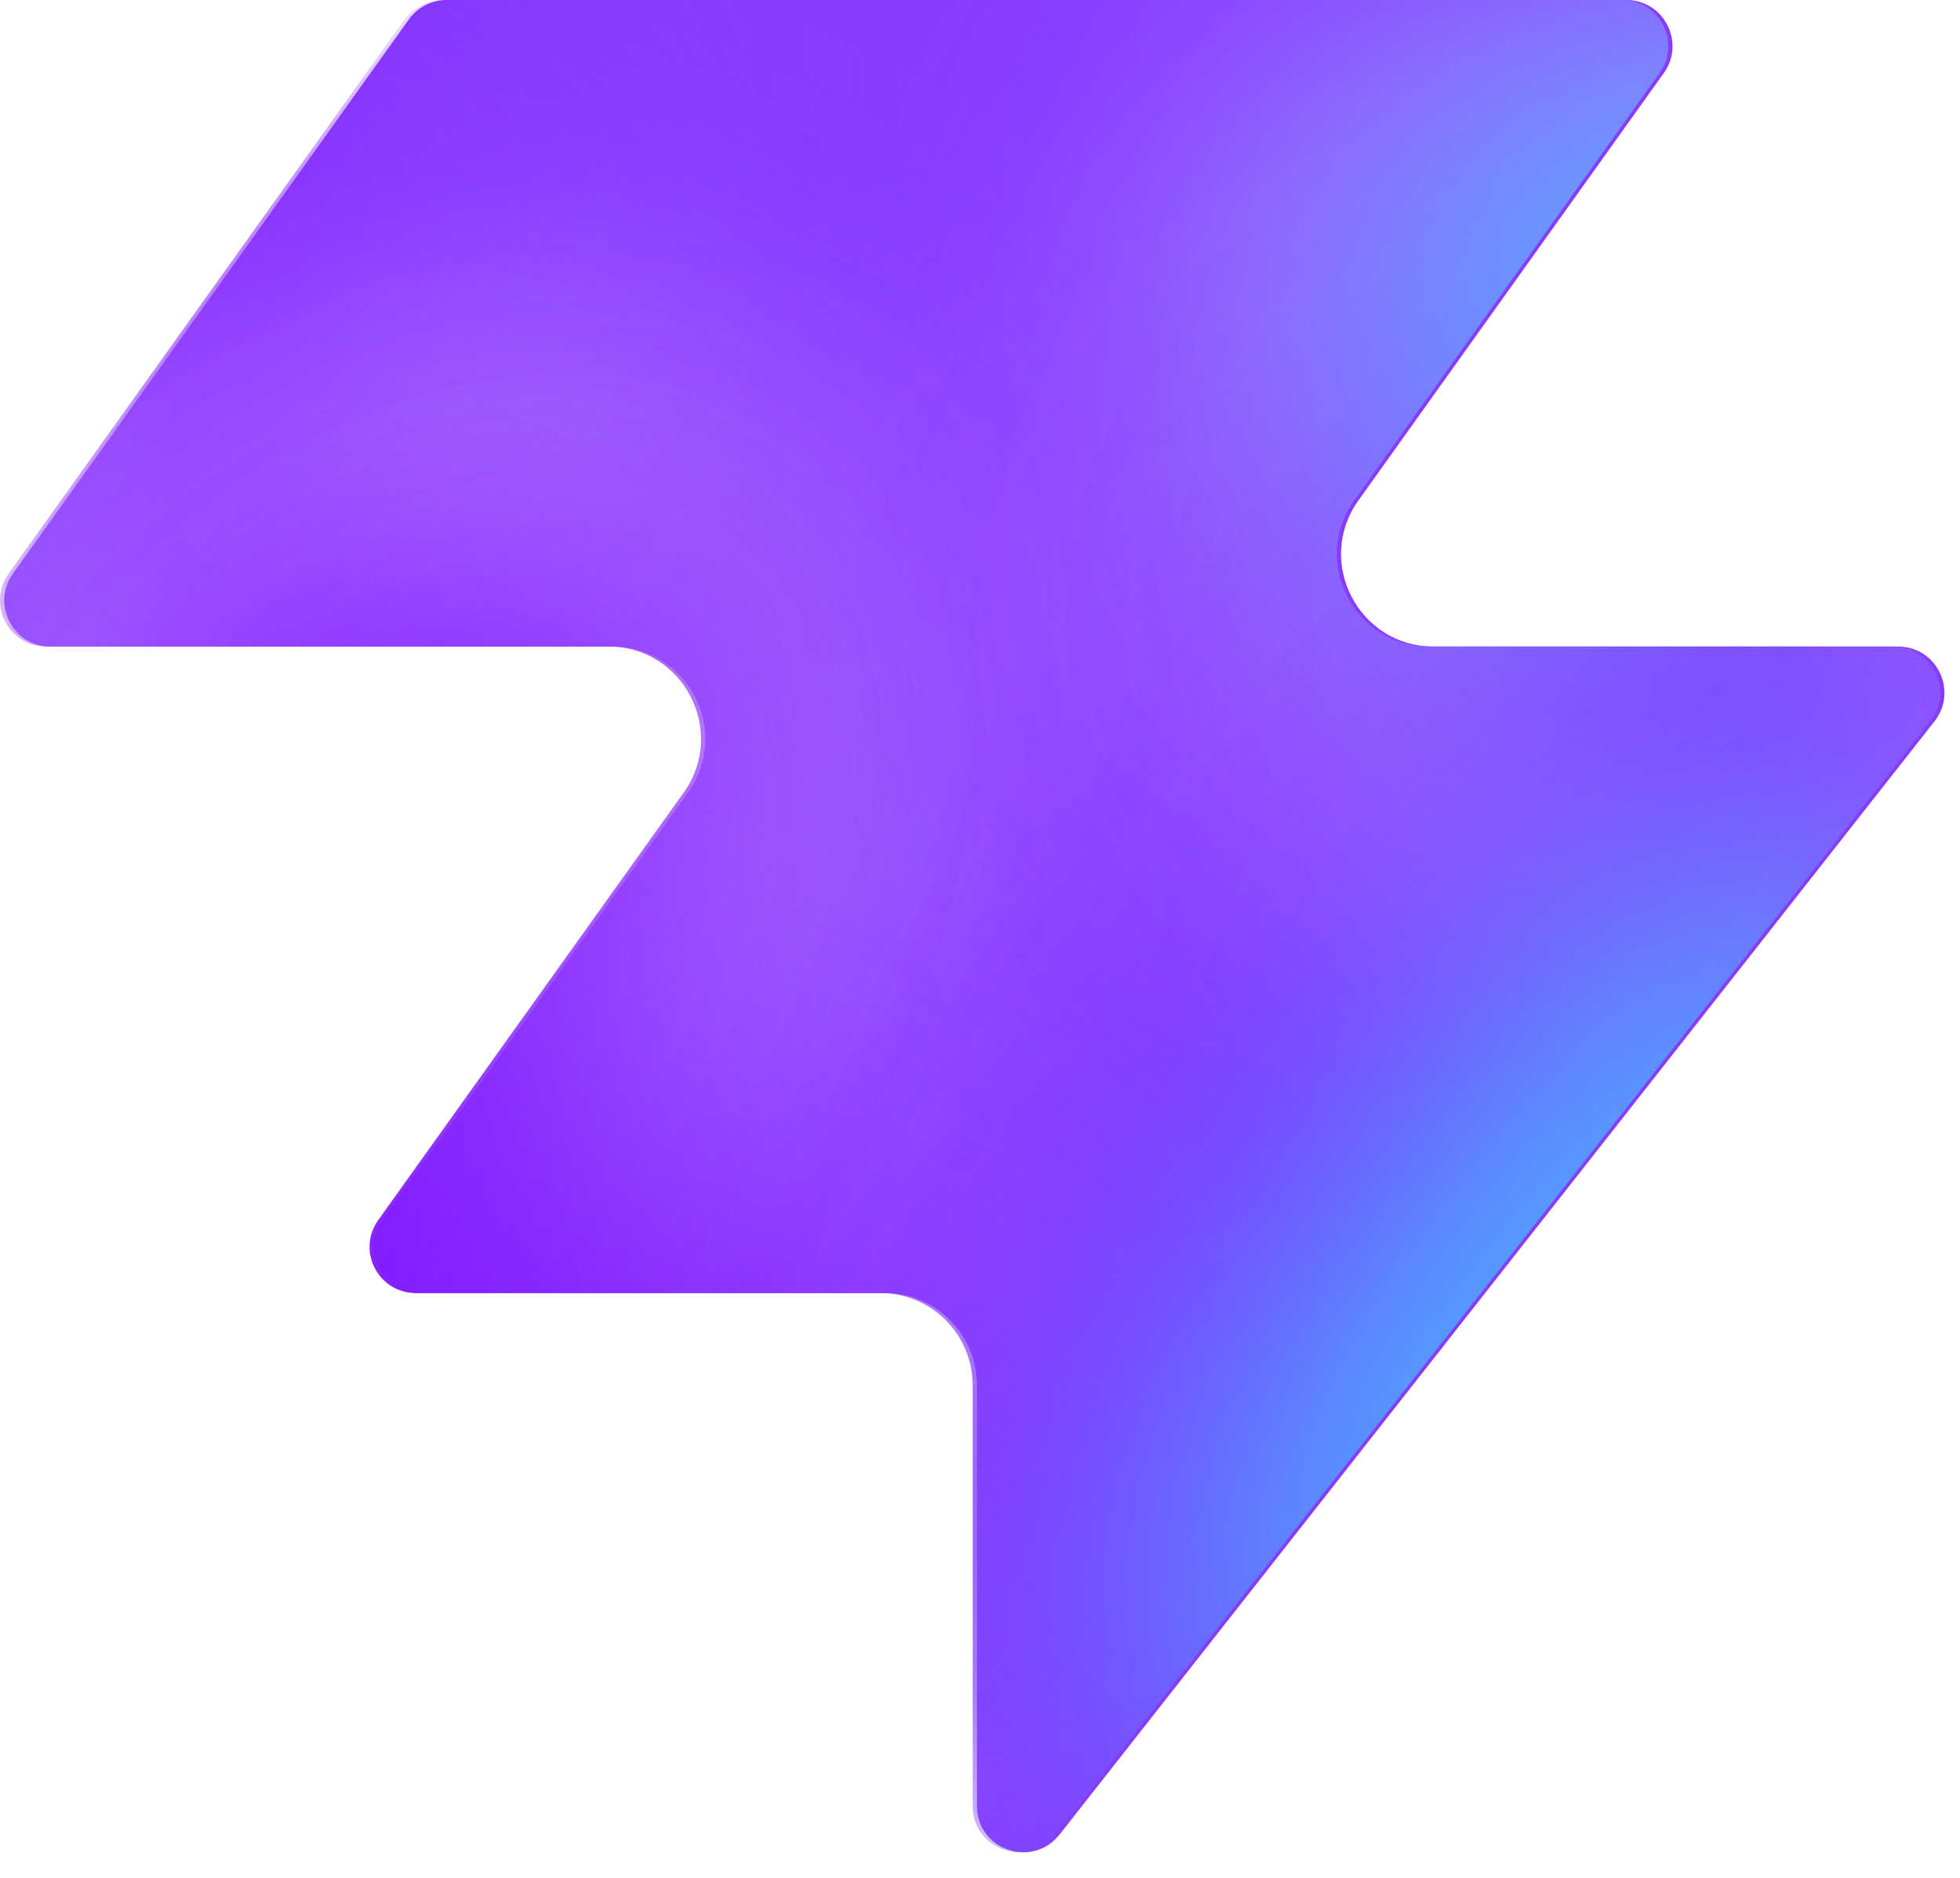
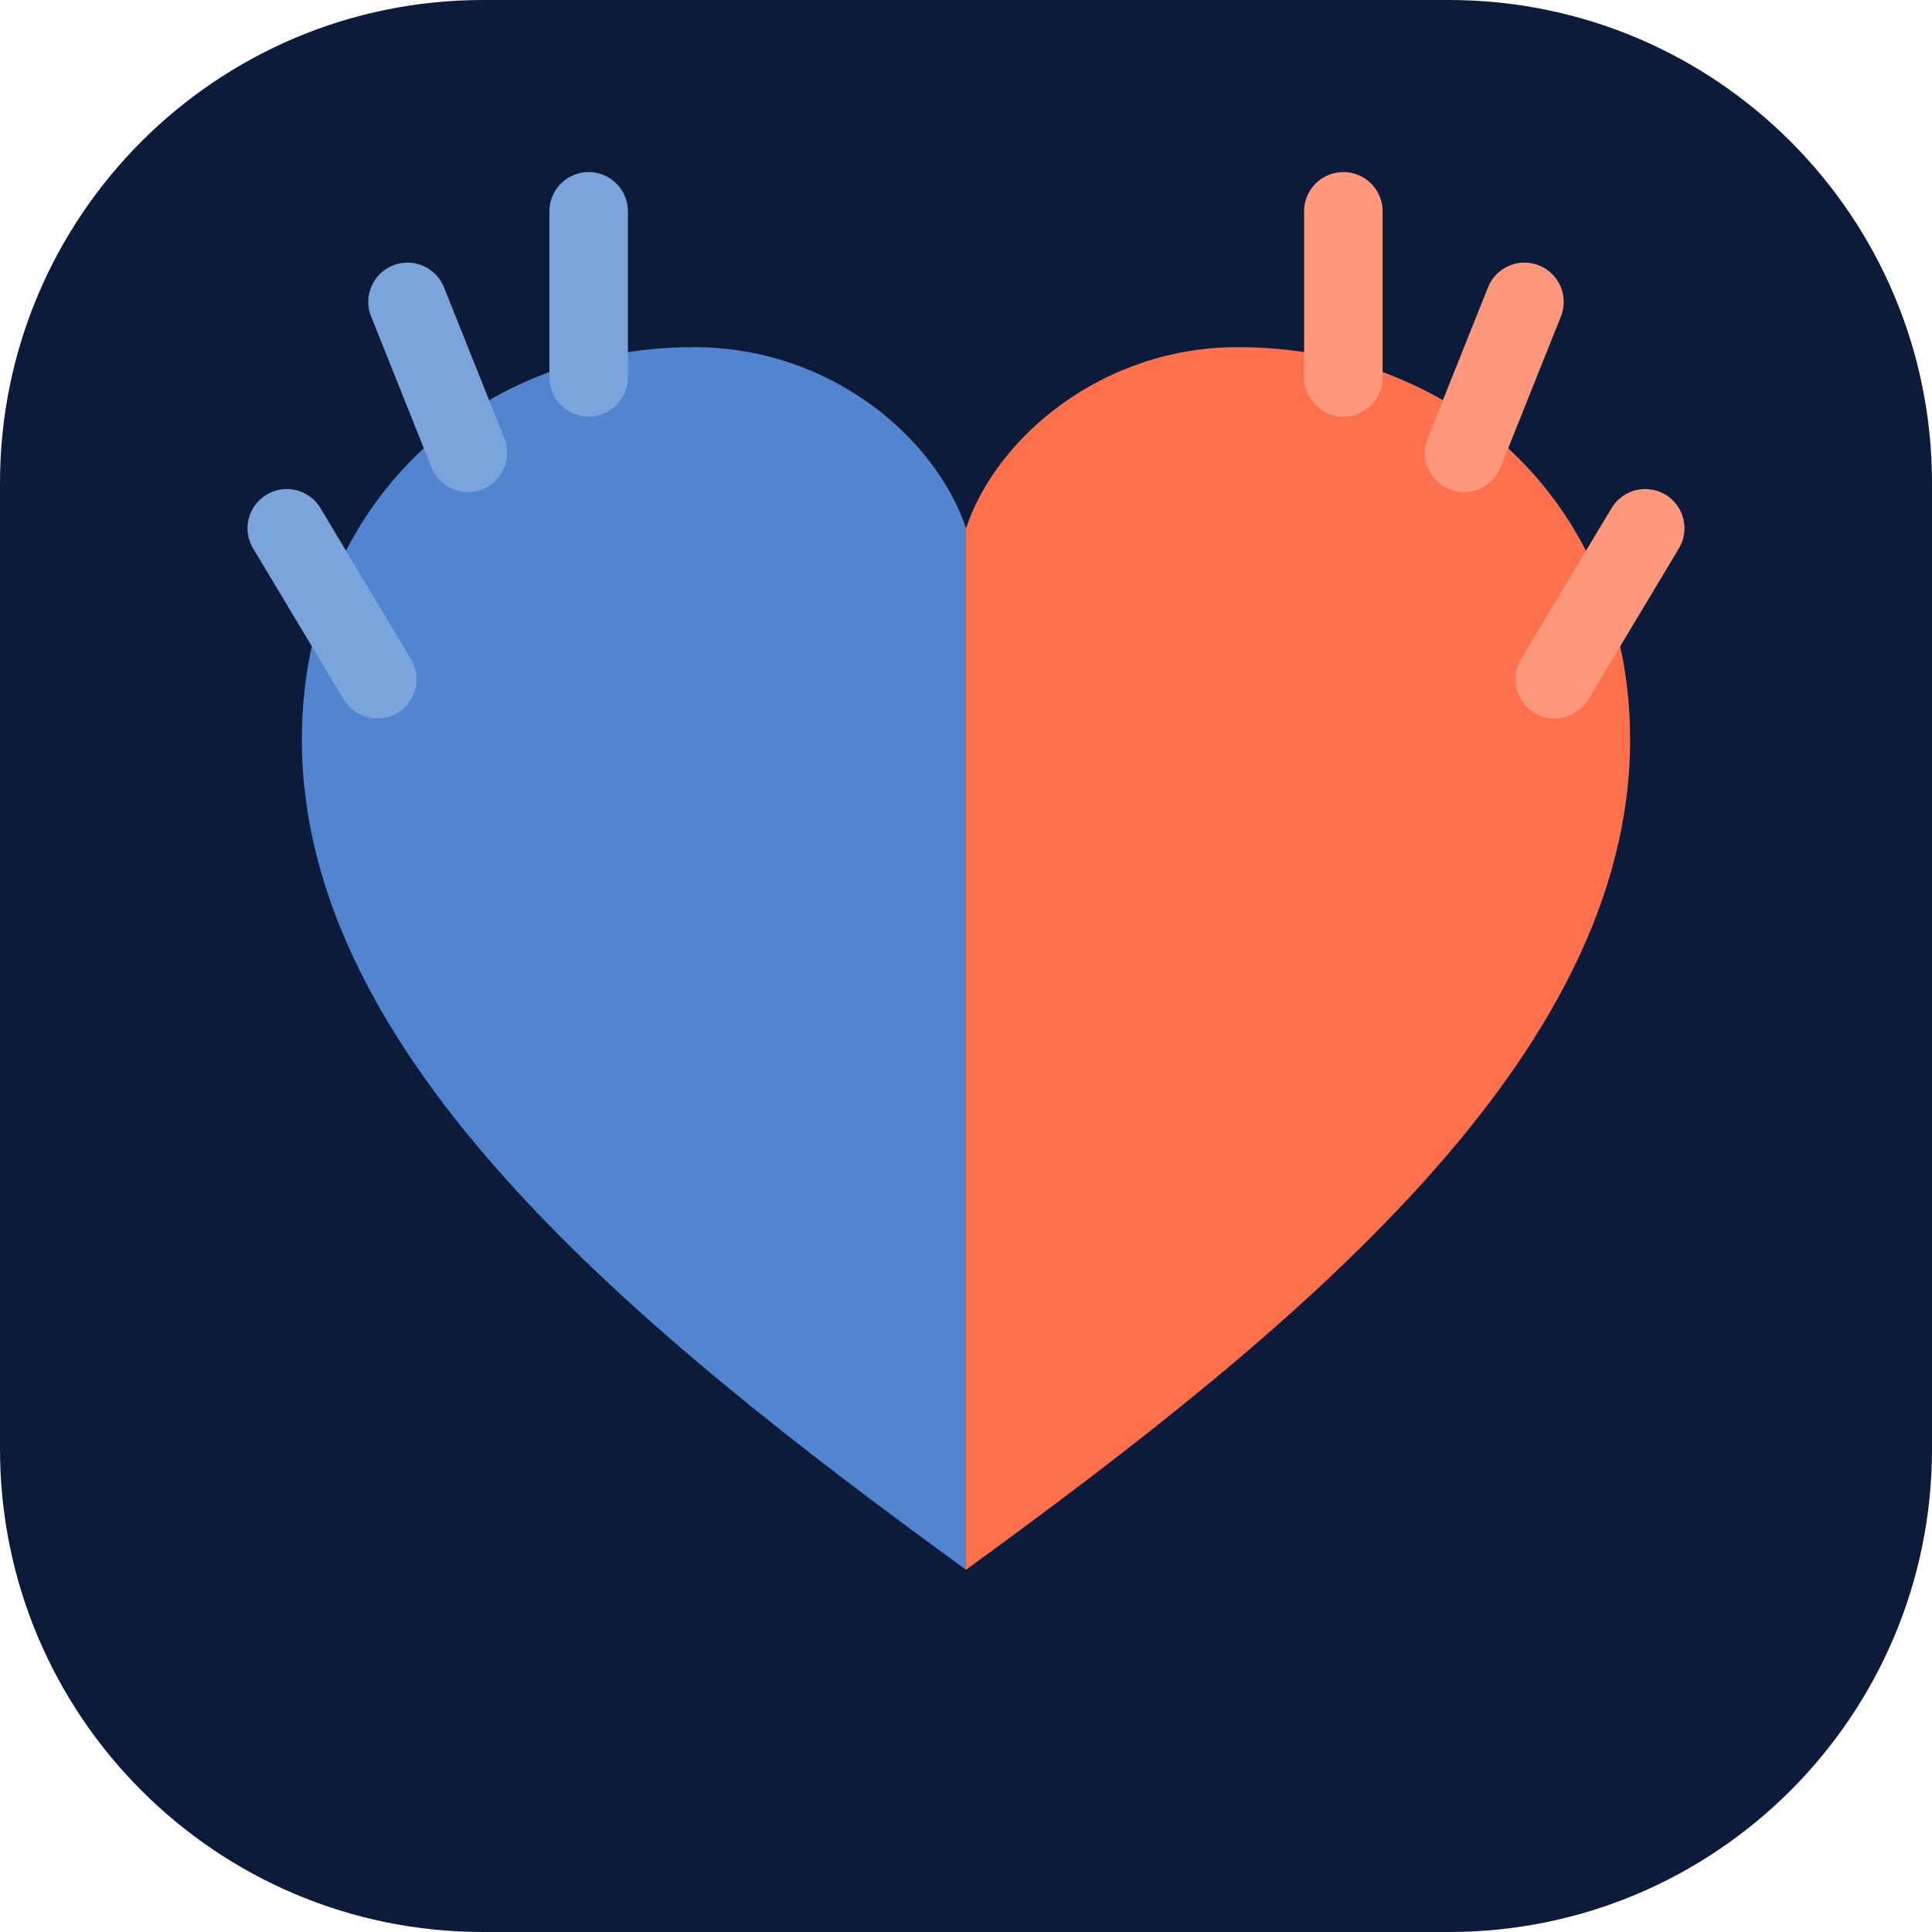
- <svg xmlns="http://www.w3.org/2000/svg" width="48" height="46" fill="none" viewBox="0 0 48 46">
-   <path fill="#863bff" d="M25.946 44.938c-.664.845-2.021.375-2.021-.698V33.937a2.26 2.26 0 0 0-2.262-2.262H10.287c-.92 0-1.456-1.04-.92-1.788l7.48-10.471c1.07-1.497 0-3.578-1.842-3.578H1.237c-.92 0-1.456-1.04-.92-1.788L10.013.474c.214-.297.556-.474.92-.474h28.894c.92 0 1.456 1.04.92 1.788l-7.48 10.471c-1.07 1.498 0 3.579 1.842 3.579h11.377c.943 0 1.473 1.088.89 1.83L25.947 44.94z" style="fill:#863bff;fill:color(display-p3 .525 .23 1);fill-opacity:1" />
-   <mask id="a" width="48" height="46" x="0" y="0" maskUnits="userSpaceOnUse" style="mask-type:alpha">
-     <path fill="#000" d="M25.842 44.938c-.664.844-2.021.375-2.021-.698V33.937a2.26 2.26 0 0 0-2.262-2.262H10.183c-.92 0-1.456-1.04-.92-1.788l7.48-10.471c1.07-1.498 0-3.579-1.842-3.579H1.133c-.92 0-1.456-1.04-.92-1.787L9.91.473c.214-.297.556-.474.92-.474h28.894c.92 0 1.456 1.04.92 1.788l-7.48 10.471c-1.07 1.498 0 3.578 1.842 3.578h11.377c.943 0 1.473 1.088.89 1.832L25.843 44.94z" style="fill:#000;fill-opacity:1" />
-   </mask>
-   <g mask="url(#a)">
-     <g filter="url(#b)">
-       <ellipse cx="5.508" cy="14.704" fill="#ede6ff" rx="5.508" ry="14.704" style="fill:#ede6ff;fill:color(display-p3 .927 .903 1);fill-opacity:1" transform="matrix(.00324 1 1 -.00324 -4.47 31.516)" />
-     </g>
-     <g filter="url(#c)">
-       <ellipse cx="10.399" cy="29.851" fill="#ede6ff" rx="10.399" ry="29.851" style="fill:#ede6ff;fill:color(display-p3 .927 .903 1);fill-opacity:1" transform="matrix(.00324 1 1 -.00324 -39.328 7.883)" />
-     </g>
-     <g filter="url(#d)">
-       <ellipse cx="5.508" cy="30.487" fill="#7e14ff" rx="5.508" ry="30.487" style="fill:#7e14ff;fill:color(display-p3 .492 .077 1);fill-opacity:1" transform="rotate(89.814 -25.913 -14.639)scale(1 -1)" />
-     </g>
-     <g filter="url(#e)">
-       <ellipse cx="5.508" cy="30.599" fill="#7e14ff" rx="5.508" ry="30.599" style="fill:#7e14ff;fill:color(display-p3 .492 .077 1);fill-opacity:1" transform="rotate(89.814 -32.644 -3.334)scale(1 -1)" />
-     </g>
-     <g filter="url(#f)">
-       <ellipse cx="5.508" cy="30.599" fill="#7e14ff" rx="5.508" ry="30.599" style="fill:#7e14ff;fill:color(display-p3 .492 .077 1);fill-opacity:1" transform="matrix(.00324 1 1 -.00324 -34.34 30.47)" />
-     </g>
-     <g filter="url(#g)">
-       <ellipse cx="14.072" cy="22.078" fill="#ede6ff" rx="14.072" ry="22.078" style="fill:#ede6ff;fill:color(display-p3 .927 .903 1);fill-opacity:1" transform="rotate(93.35 24.506 48.493)scale(-1 1)" />
-     </g>
-     <g filter="url(#h)">
-       <ellipse cx="3.47" cy="21.501" fill="#7e14ff" rx="3.47" ry="21.501" style="fill:#7e14ff;fill:color(display-p3 .492 .077 1);fill-opacity:1" transform="rotate(89.009 28.708 47.59)scale(-1 1)" />
-     </g>
-     <g filter="url(#i)">
-       <ellipse cx="3.47" cy="21.501" fill="#7e14ff" rx="3.47" ry="21.501" style="fill:#7e14ff;fill:color(display-p3 .492 .077 1);fill-opacity:1" transform="rotate(89.009 28.708 47.59)scale(-1 1)" />
-     </g>
-     <g filter="url(#j)">
-       <ellipse cx=".387" cy="8.972" fill="#7e14ff" rx="4.407" ry="29.108" style="fill:#7e14ff;fill:color(display-p3 .492 .077 1);fill-opacity:1" transform="rotate(39.51 .387 8.972)" />
-     </g>
-     <g filter="url(#k)">
-       <ellipse cx="47.523" cy="-6.092" fill="#7e14ff" rx="4.407" ry="29.108" style="fill:#7e14ff;fill:color(display-p3 .492 .077 1);fill-opacity:1" transform="rotate(37.892 47.523 -6.092)" />
-     </g>
-     <g filter="url(#l)">
-       <ellipse cx="41.412" cy="6.333" fill="#47bfff" rx="5.971" ry="9.665" style="fill:#47bfff;fill:color(display-p3 .28 .748 1);fill-opacity:1" transform="rotate(37.892 41.412 6.333)" />
-     </g>
-     <g filter="url(#m)">
-       <ellipse cx="-1.879" cy="38.332" fill="#7e14ff" rx="4.407" ry="29.108" style="fill:#7e14ff;fill:color(display-p3 .492 .077 1);fill-opacity:1" transform="rotate(37.892 -1.88 38.332)" />
-     </g>
-     <g filter="url(#n)">
-       <ellipse cx="-1.879" cy="38.332" fill="#7e14ff" rx="4.407" ry="29.108" style="fill:#7e14ff;fill:color(display-p3 .492 .077 1);fill-opacity:1" transform="rotate(37.892 -1.88 38.332)" />
-     </g>
-     <g filter="url(#o)">
-       <ellipse cx="35.651" cy="29.907" fill="#7e14ff" rx="4.407" ry="29.108" style="fill:#7e14ff;fill:color(display-p3 .492 .077 1);fill-opacity:1" transform="rotate(37.892 35.651 29.907)" />
-     </g>
-     <g filter="url(#p)">
-       <ellipse cx="38.418" cy="32.4" fill="#47bfff" rx="5.971" ry="15.297" style="fill:#47bfff;fill:color(display-p3 .28 .748 1);fill-opacity:1" transform="rotate(37.892 38.418 32.4)" />
-     </g>
+ <svg xmlns="http://www.w3.org/2000/svg" viewBox="0 0 64 64" fill="none">
+   <rect width="64" height="64" rx="16" fill="#0d1b3a" />
+   <path d="M32 52 C21 44 10 35 10 24.5 C10 17 15.5 11.5 23 11.5 C27.5 11.5 31 14.5 32 17.5 C33 14.5 36.5 11.5 41 11.5 C48.5 11.5 54 17 54 24.5 C54 35 43 44 32 52 Z" fill="none" />
+   <path d="M32 52 C21 44 10 35 10 24.5 C10 17 15.5 11.5 23 11.5 C27.5 11.5 31 14.5 32 17.5 Z" fill="#5185cf" />
+   <path d="M32 52 C43 44 54 35 54 24.5 C54 17 48.5 11.5 41 11.5 C36.5 11.5 33 14.5 32 17.5 Z" fill="#ff704d" />
+   <g stroke="#7ba3dc" stroke-width="2.6" stroke-linecap="round">
+     <path d="M12.5 22.5 L9.5 17.5" />
+     <path d="M15.5 15 L13.5 10" />
+     <path d="M19.5 12.5 L19.5 7" />
  </g>
-   <defs>
-     <filter id="b" width="60.045" height="41.654" x="-19.77" y="16.149" color-interpolation-filters="sRGB" filterUnits="userSpaceOnUse">
-       <feFlood flood-opacity="0" result="BackgroundImageFix" />
-       <feBlend in="SourceGraphic" in2="BackgroundImageFix" result="shape" />
-       <feGaussianBlur result="effect1_foregroundBlur_2002_17158" stdDeviation="7.659" />
-     </filter>
-     <filter id="c" width="90.34" height="51.437" x="-54.613" y="-7.533" color-interpolation-filters="sRGB" filterUnits="userSpaceOnUse">
-       <feFlood flood-opacity="0" result="BackgroundImageFix" />
-       <feBlend in="SourceGraphic" in2="BackgroundImageFix" result="shape" />
-       <feGaussianBlur result="effect1_foregroundBlur_2002_17158" stdDeviation="7.659" />
-     </filter>
-     <filter id="d" width="79.355" height="29.4" x="-49.64" y="2.03" color-interpolation-filters="sRGB" filterUnits="userSpaceOnUse">
-       <feFlood flood-opacity="0" result="BackgroundImageFix" />
-       <feBlend in="SourceGraphic" in2="BackgroundImageFix" result="shape" />
-       <feGaussianBlur result="effect1_foregroundBlur_2002_17158" stdDeviation="4.596" />
-     </filter>
-     <filter id="e" width="79.579" height="29.4" x="-45.045" y="20.029" color-interpolation-filters="sRGB" filterUnits="userSpaceOnUse">
-       <feFlood flood-opacity="0" result="BackgroundImageFix" />
-       <feBlend in="SourceGraphic" in2="BackgroundImageFix" result="shape" />
-       <feGaussianBlur result="effect1_foregroundBlur_2002_17158" stdDeviation="4.596" />
-     </filter>
-     <filter id="f" width="79.579" height="29.4" x="-43.513" y="21.178" color-interpolation-filters="sRGB" filterUnits="userSpaceOnUse">
-       <feFlood flood-opacity="0" result="BackgroundImageFix" />
-       <feBlend in="SourceGraphic" in2="BackgroundImageFix" result="shape" />
-       <feGaussianBlur result="effect1_foregroundBlur_2002_17158" stdDeviation="4.596" />
-     </filter>
-     <filter id="g" width="74.749" height="58.852" x="15.756" y="-17.901" color-interpolation-filters="sRGB" filterUnits="userSpaceOnUse">
-       <feFlood flood-opacity="0" result="BackgroundImageFix" />
-       <feBlend in="SourceGraphic" in2="BackgroundImageFix" result="shape" />
-       <feGaussianBlur result="effect1_foregroundBlur_2002_17158" stdDeviation="7.659" />
-     </filter>
-     <filter id="h" width="61.377" height="25.362" x="23.548" y="2.284" color-interpolation-filters="sRGB" filterUnits="userSpaceOnUse">
-       <feFlood flood-opacity="0" result="BackgroundImageFix" />
-       <feBlend in="SourceGraphic" in2="BackgroundImageFix" result="shape" />
-       <feGaussianBlur result="effect1_foregroundBlur_2002_17158" stdDeviation="4.596" />
-     </filter>
-     <filter id="i" width="61.377" height="25.362" x="23.548" y="2.284" color-interpolation-filters="sRGB" filterUnits="userSpaceOnUse">
-       <feFlood flood-opacity="0" result="BackgroundImageFix" />
-       <feBlend in="SourceGraphic" in2="BackgroundImageFix" result="shape" />
-       <feGaussianBlur result="effect1_foregroundBlur_2002_17158" stdDeviation="4.596" />
-     </filter>
-     <filter id="j" width="56.045" height="63.649" x="-27.636" y="-22.853" color-interpolation-filters="sRGB" filterUnits="userSpaceOnUse">
-       <feFlood flood-opacity="0" result="BackgroundImageFix" />
-       <feBlend in="SourceGraphic" in2="BackgroundImageFix" result="shape" />
-       <feGaussianBlur result="effect1_foregroundBlur_2002_17158" stdDeviation="4.596" />
-     </filter>
-     <filter id="k" width="54.814" height="64.646" x="20.116" y="-38.415" color-interpolation-filters="sRGB" filterUnits="userSpaceOnUse">
-       <feFlood flood-opacity="0" result="BackgroundImageFix" />
-       <feBlend in="SourceGraphic" in2="BackgroundImageFix" result="shape" />
-       <feGaussianBlur result="effect1_foregroundBlur_2002_17158" stdDeviation="4.596" />
-     </filter>
-     <filter id="l" width="33.541" height="35.313" x="24.641" y="-11.323" color-interpolation-filters="sRGB" filterUnits="userSpaceOnUse">
-       <feFlood flood-opacity="0" result="BackgroundImageFix" />
-       <feBlend in="SourceGraphic" in2="BackgroundImageFix" result="shape" />
-       <feGaussianBlur result="effect1_foregroundBlur_2002_17158" stdDeviation="4.596" />
-     </filter>
-     <filter id="m" width="54.814" height="64.646" x="-29.286" y="6.009" color-interpolation-filters="sRGB" filterUnits="userSpaceOnUse">
-       <feFlood flood-opacity="0" result="BackgroundImageFix" />
-       <feBlend in="SourceGraphic" in2="BackgroundImageFix" result="shape" />
-       <feGaussianBlur result="effect1_foregroundBlur_2002_17158" stdDeviation="4.596" />
-     </filter>
-     <filter id="n" width="54.814" height="64.646" x="-29.286" y="6.009" color-interpolation-filters="sRGB" filterUnits="userSpaceOnUse">
-       <feFlood flood-opacity="0" result="BackgroundImageFix" />
-       <feBlend in="SourceGraphic" in2="BackgroundImageFix" result="shape" />
-       <feGaussianBlur result="effect1_foregroundBlur_2002_17158" stdDeviation="4.596" />
-     </filter>
-     <filter id="o" width="54.814" height="64.646" x="8.244" y="-2.416" color-interpolation-filters="sRGB" filterUnits="userSpaceOnUse">
-       <feFlood flood-opacity="0" result="BackgroundImageFix" />
-       <feBlend in="SourceGraphic" in2="BackgroundImageFix" result="shape" />
-       <feGaussianBlur result="effect1_foregroundBlur_2002_17158" stdDeviation="4.596" />
-     </filter>
-     <filter id="p" width="39.409" height="43.623" x="18.713" y="10.588" color-interpolation-filters="sRGB" filterUnits="userSpaceOnUse">
-       <feFlood flood-opacity="0" result="BackgroundImageFix" />
-       <feBlend in="SourceGraphic" in2="BackgroundImageFix" result="shape" />
-       <feGaussianBlur result="effect1_foregroundBlur_2002_17158" stdDeviation="4.596" />
-     </filter>
-   </defs>
+   <g stroke="#ff987b" stroke-width="2.6" stroke-linecap="round">
+     <path d="M51.5 22.5 L54.5 17.5" />
+     <path d="M48.5 15 L50.5 10" />
+     <path d="M44.5 12.5 L44.5 7" />
+   </g>
</svg>
